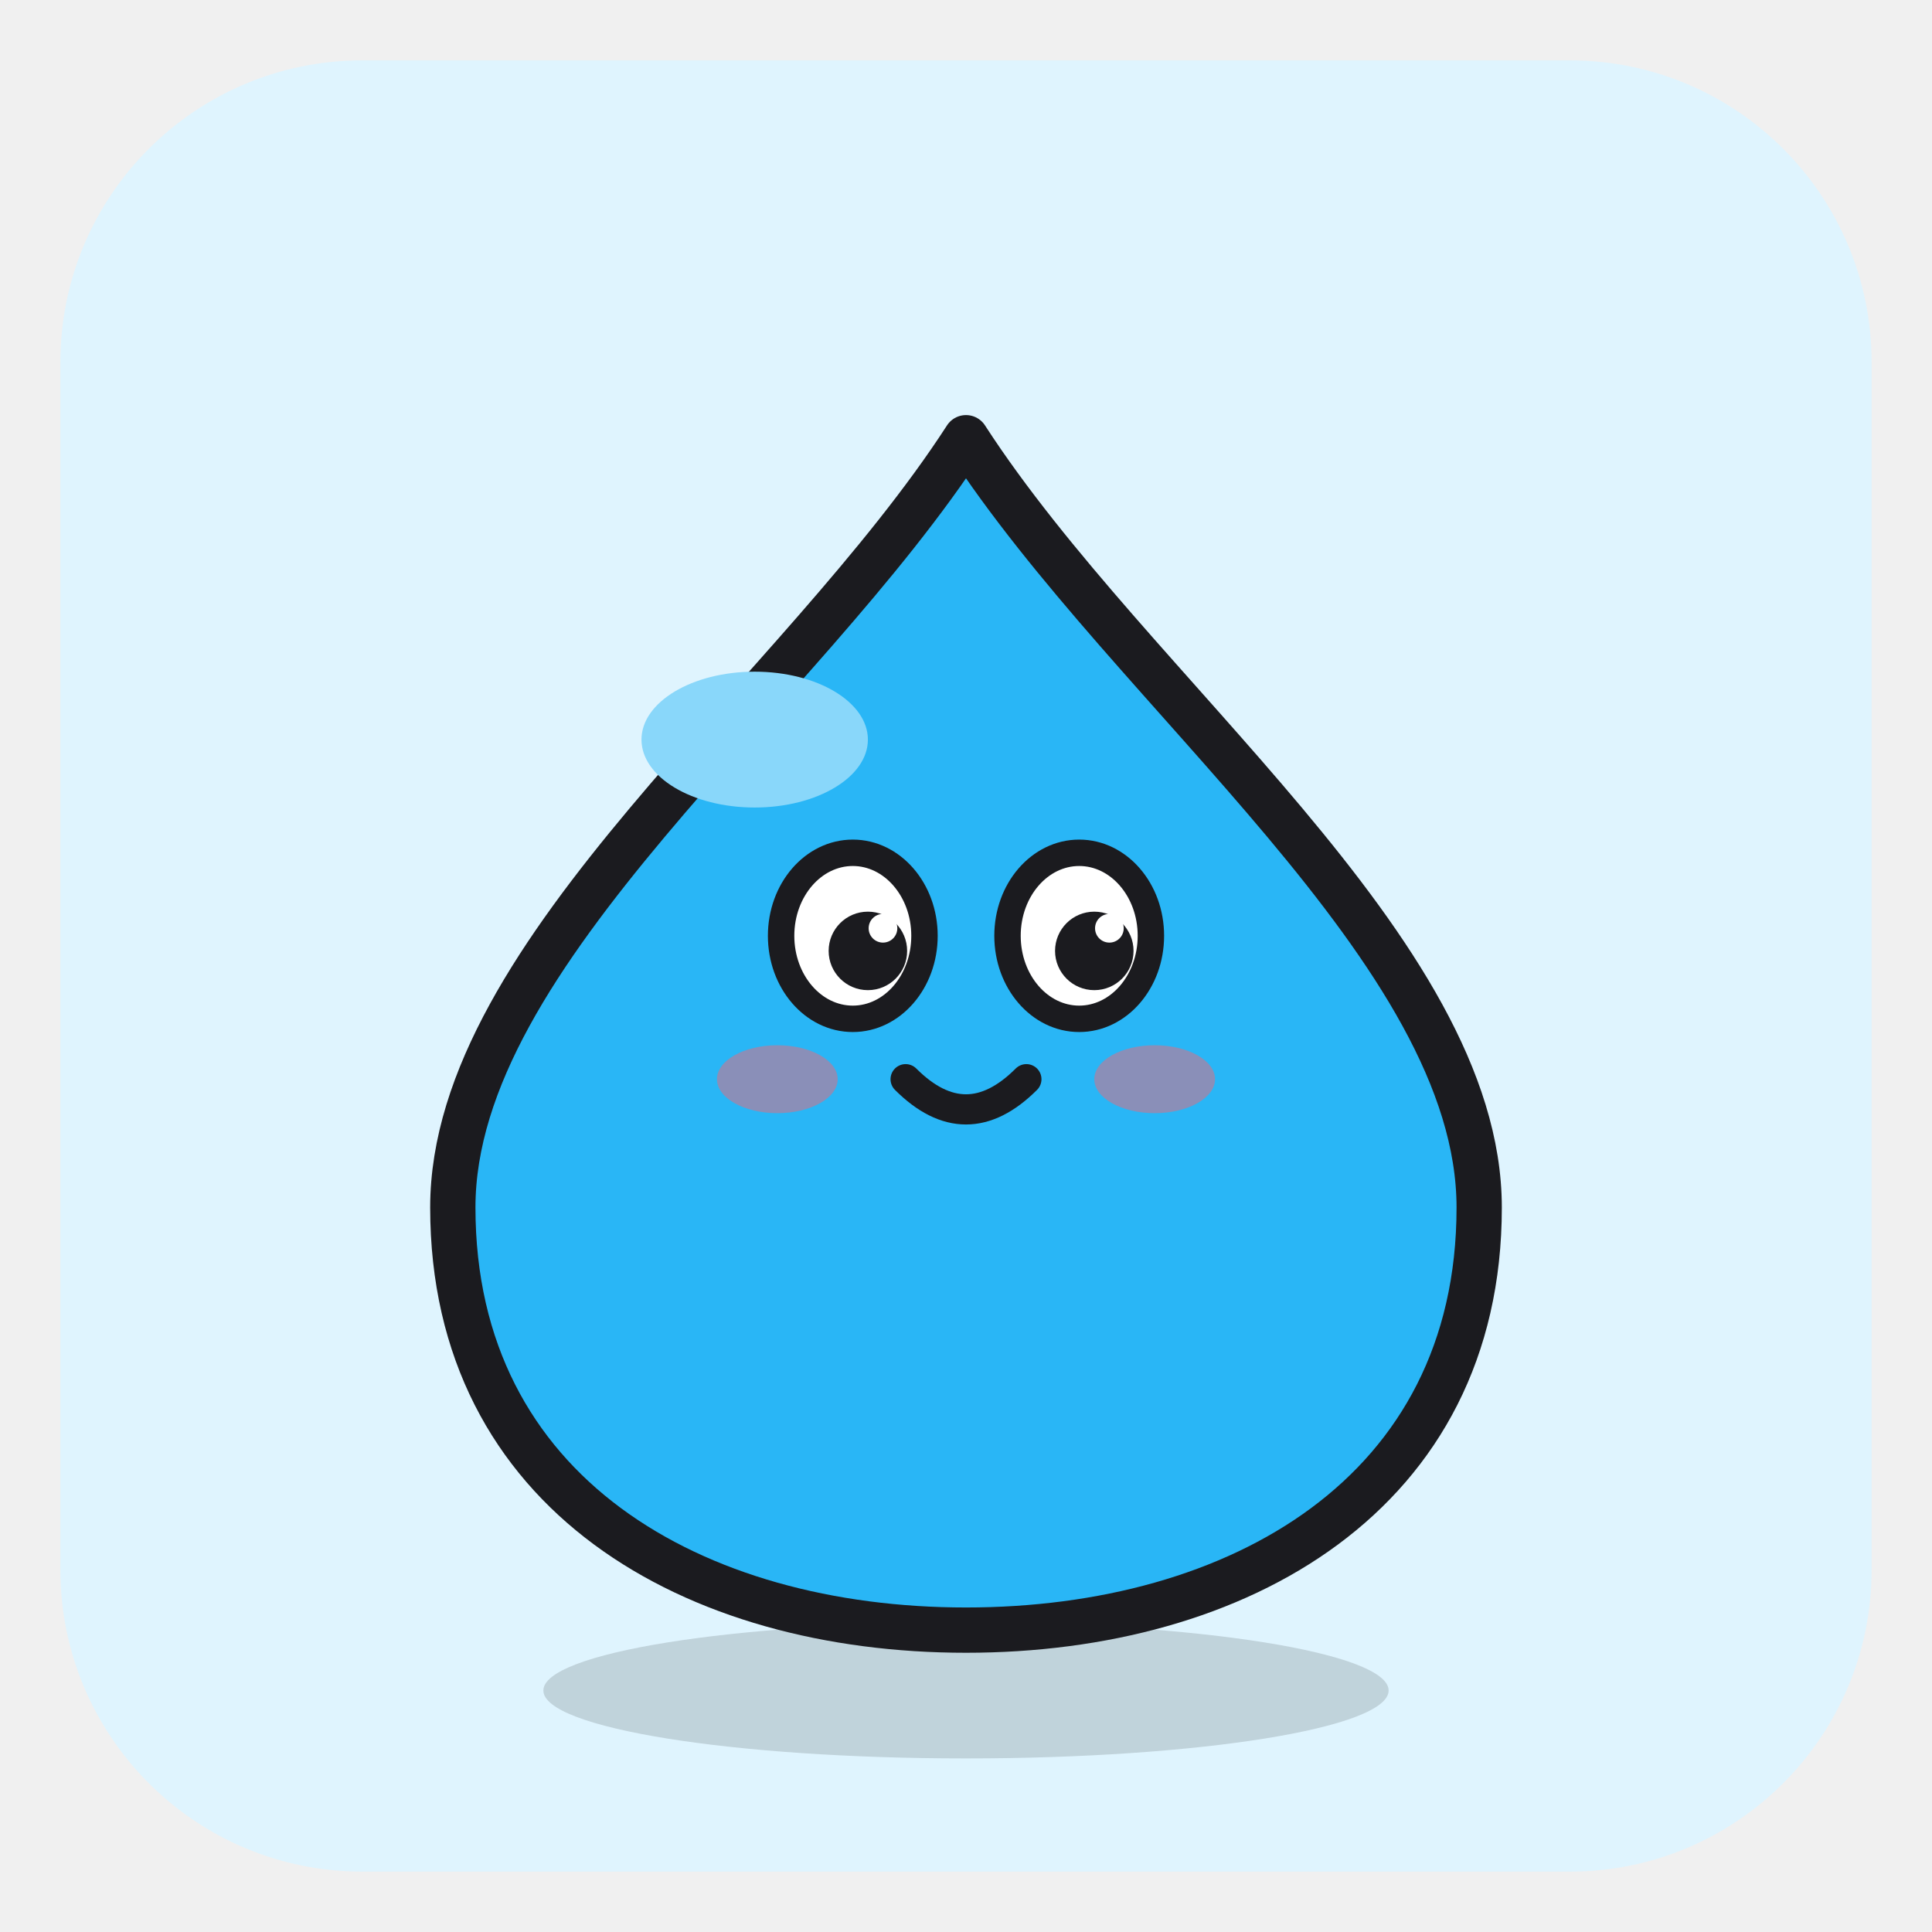
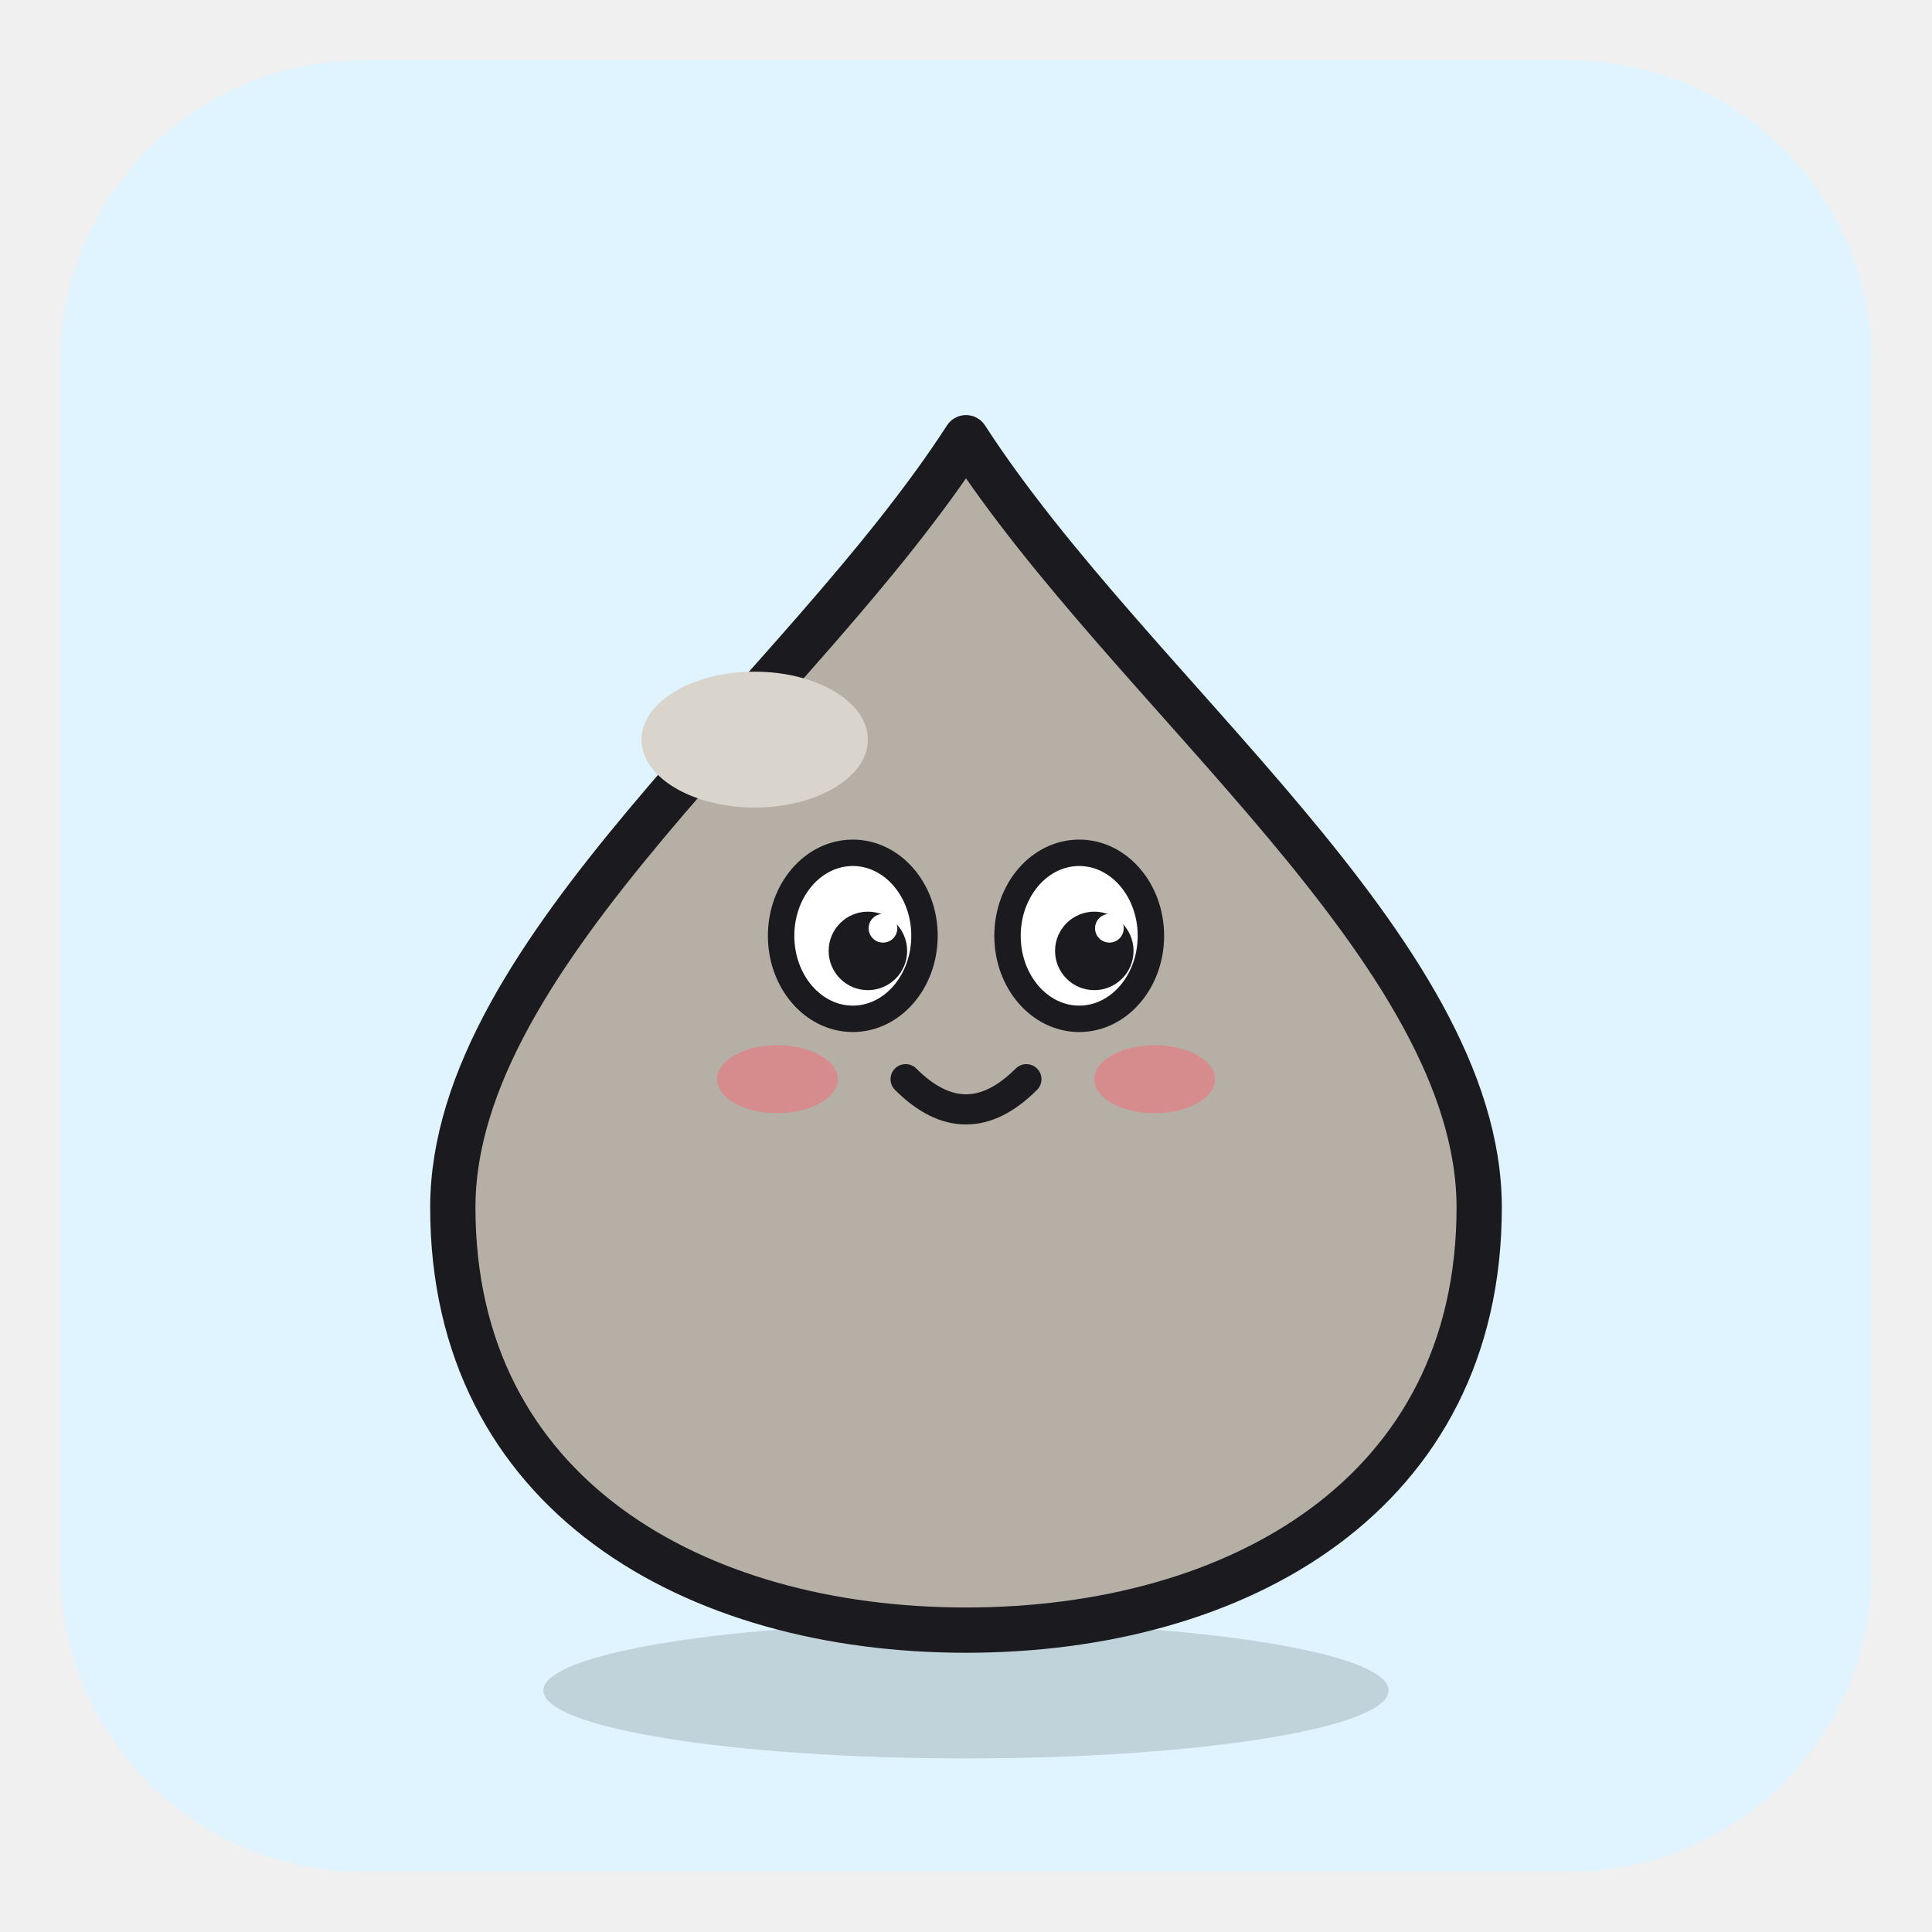
<svg xmlns="http://www.w3.org/2000/svg" viewBox="0 0 256 256" role="img" aria-labelledby="t">
  <rect x="8" y="8" width="240" height="240" rx="40" fill="#DFF4FE" />
  <ellipse cx="128" cy="224" rx="56" ry="9" fill="#000" opacity="0.14" />
  <g stroke="#1B1B1F" stroke-width="6" stroke-linejoin="round" stroke-linecap="round">
-     <path d="M128 58 C150 92 196 126 196 160 C196 198 164 216 128 216 C92 216 60 198 60 160 C60 126 106 92 128 58 Z" fill="#29B6F6" />
+     <path d="M128 58 C150 92 196 126 196 160 C196 198 164 216 128 216 C92 216 60 198 60 160 C60 126 106 92 128 58 Z" fill="#B5AFA6" />
  </g>
-   <ellipse cx="100" cy="98" rx="15" ry="9" fill="#89D7FA" />
+   <ellipse cx="100" cy="98" rx="15" ry="9" fill="#D9D4CC" />
  <ellipse cx="103" cy="143" rx="8" ry="4.5" fill="#FF5F6D" opacity="0.45" />
  <ellipse cx="153" cy="143" rx="8" ry="4.5" fill="#FF5F6D" opacity="0.45" />
  <g stroke="#1B1B1F" stroke-width="3.5">
    <ellipse cx="113" cy="124" rx="9.5" ry="11" fill="#FFFFFF" />
    <ellipse cx="143" cy="124" rx="9.5" ry="11" fill="#FFFFFF" />
  </g>
  <circle cx="115" cy="126" r="5.2" fill="#1B1B1F" />
  <circle cx="145" cy="126" r="5.2" fill="#1B1B1F" />
  <circle cx="117" cy="123" r="1.9" fill="#FFFFFF" />
  <circle cx="147" cy="123" r="1.9" fill="#FFFFFF" />
  <path d="M120 143 Q128 151 136 143" stroke="#1B1B1F" stroke-width="4" stroke-linecap="round" fill="none" />
</svg>
